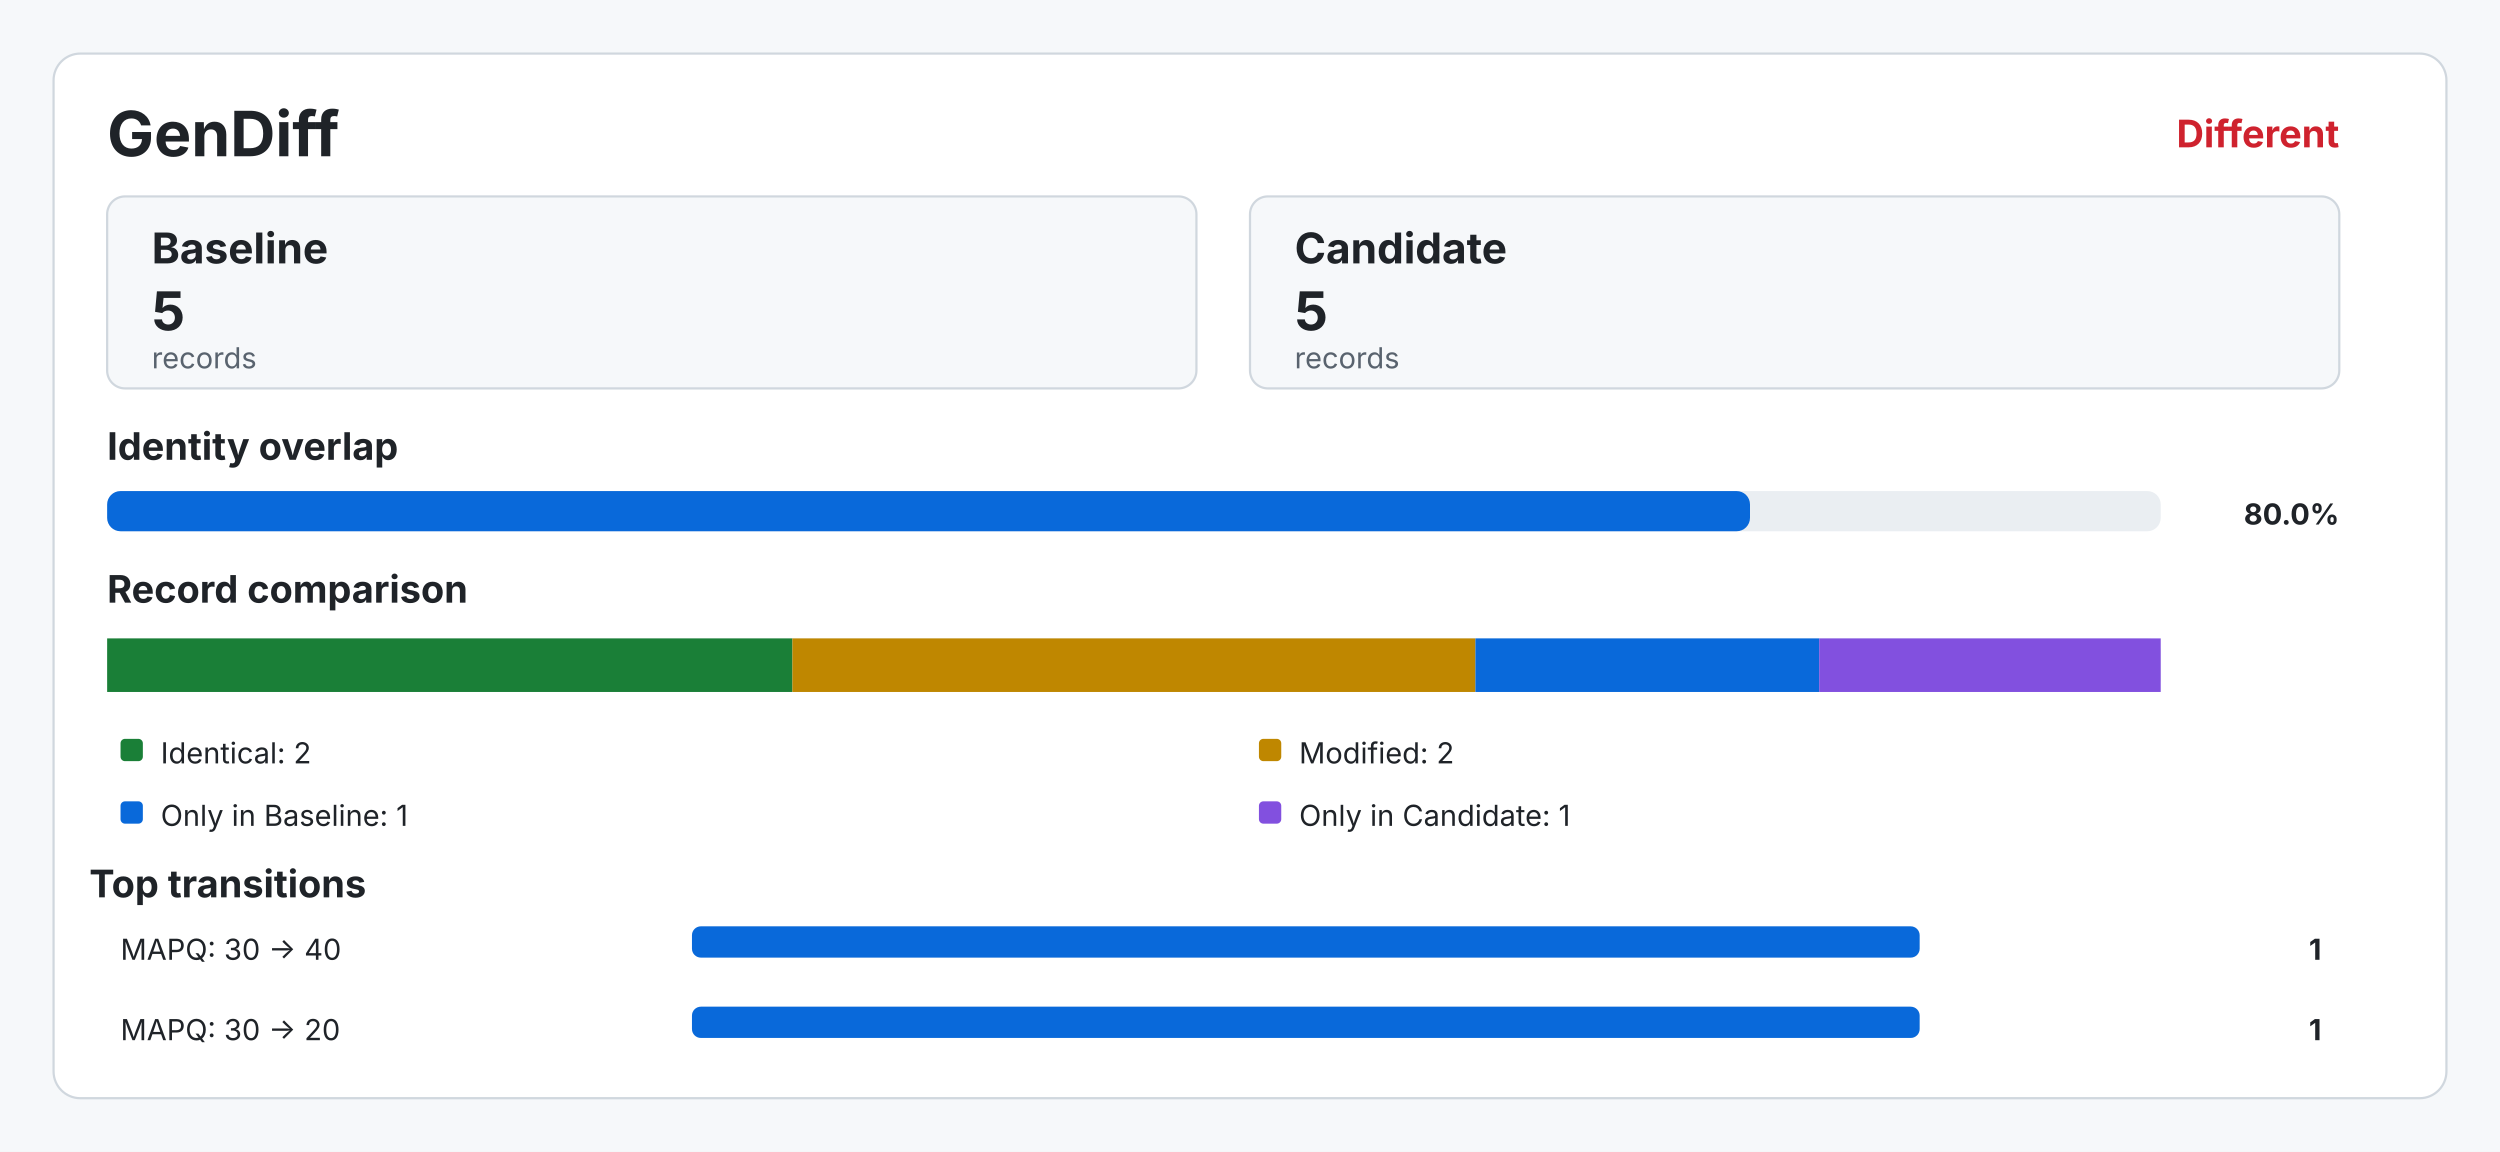
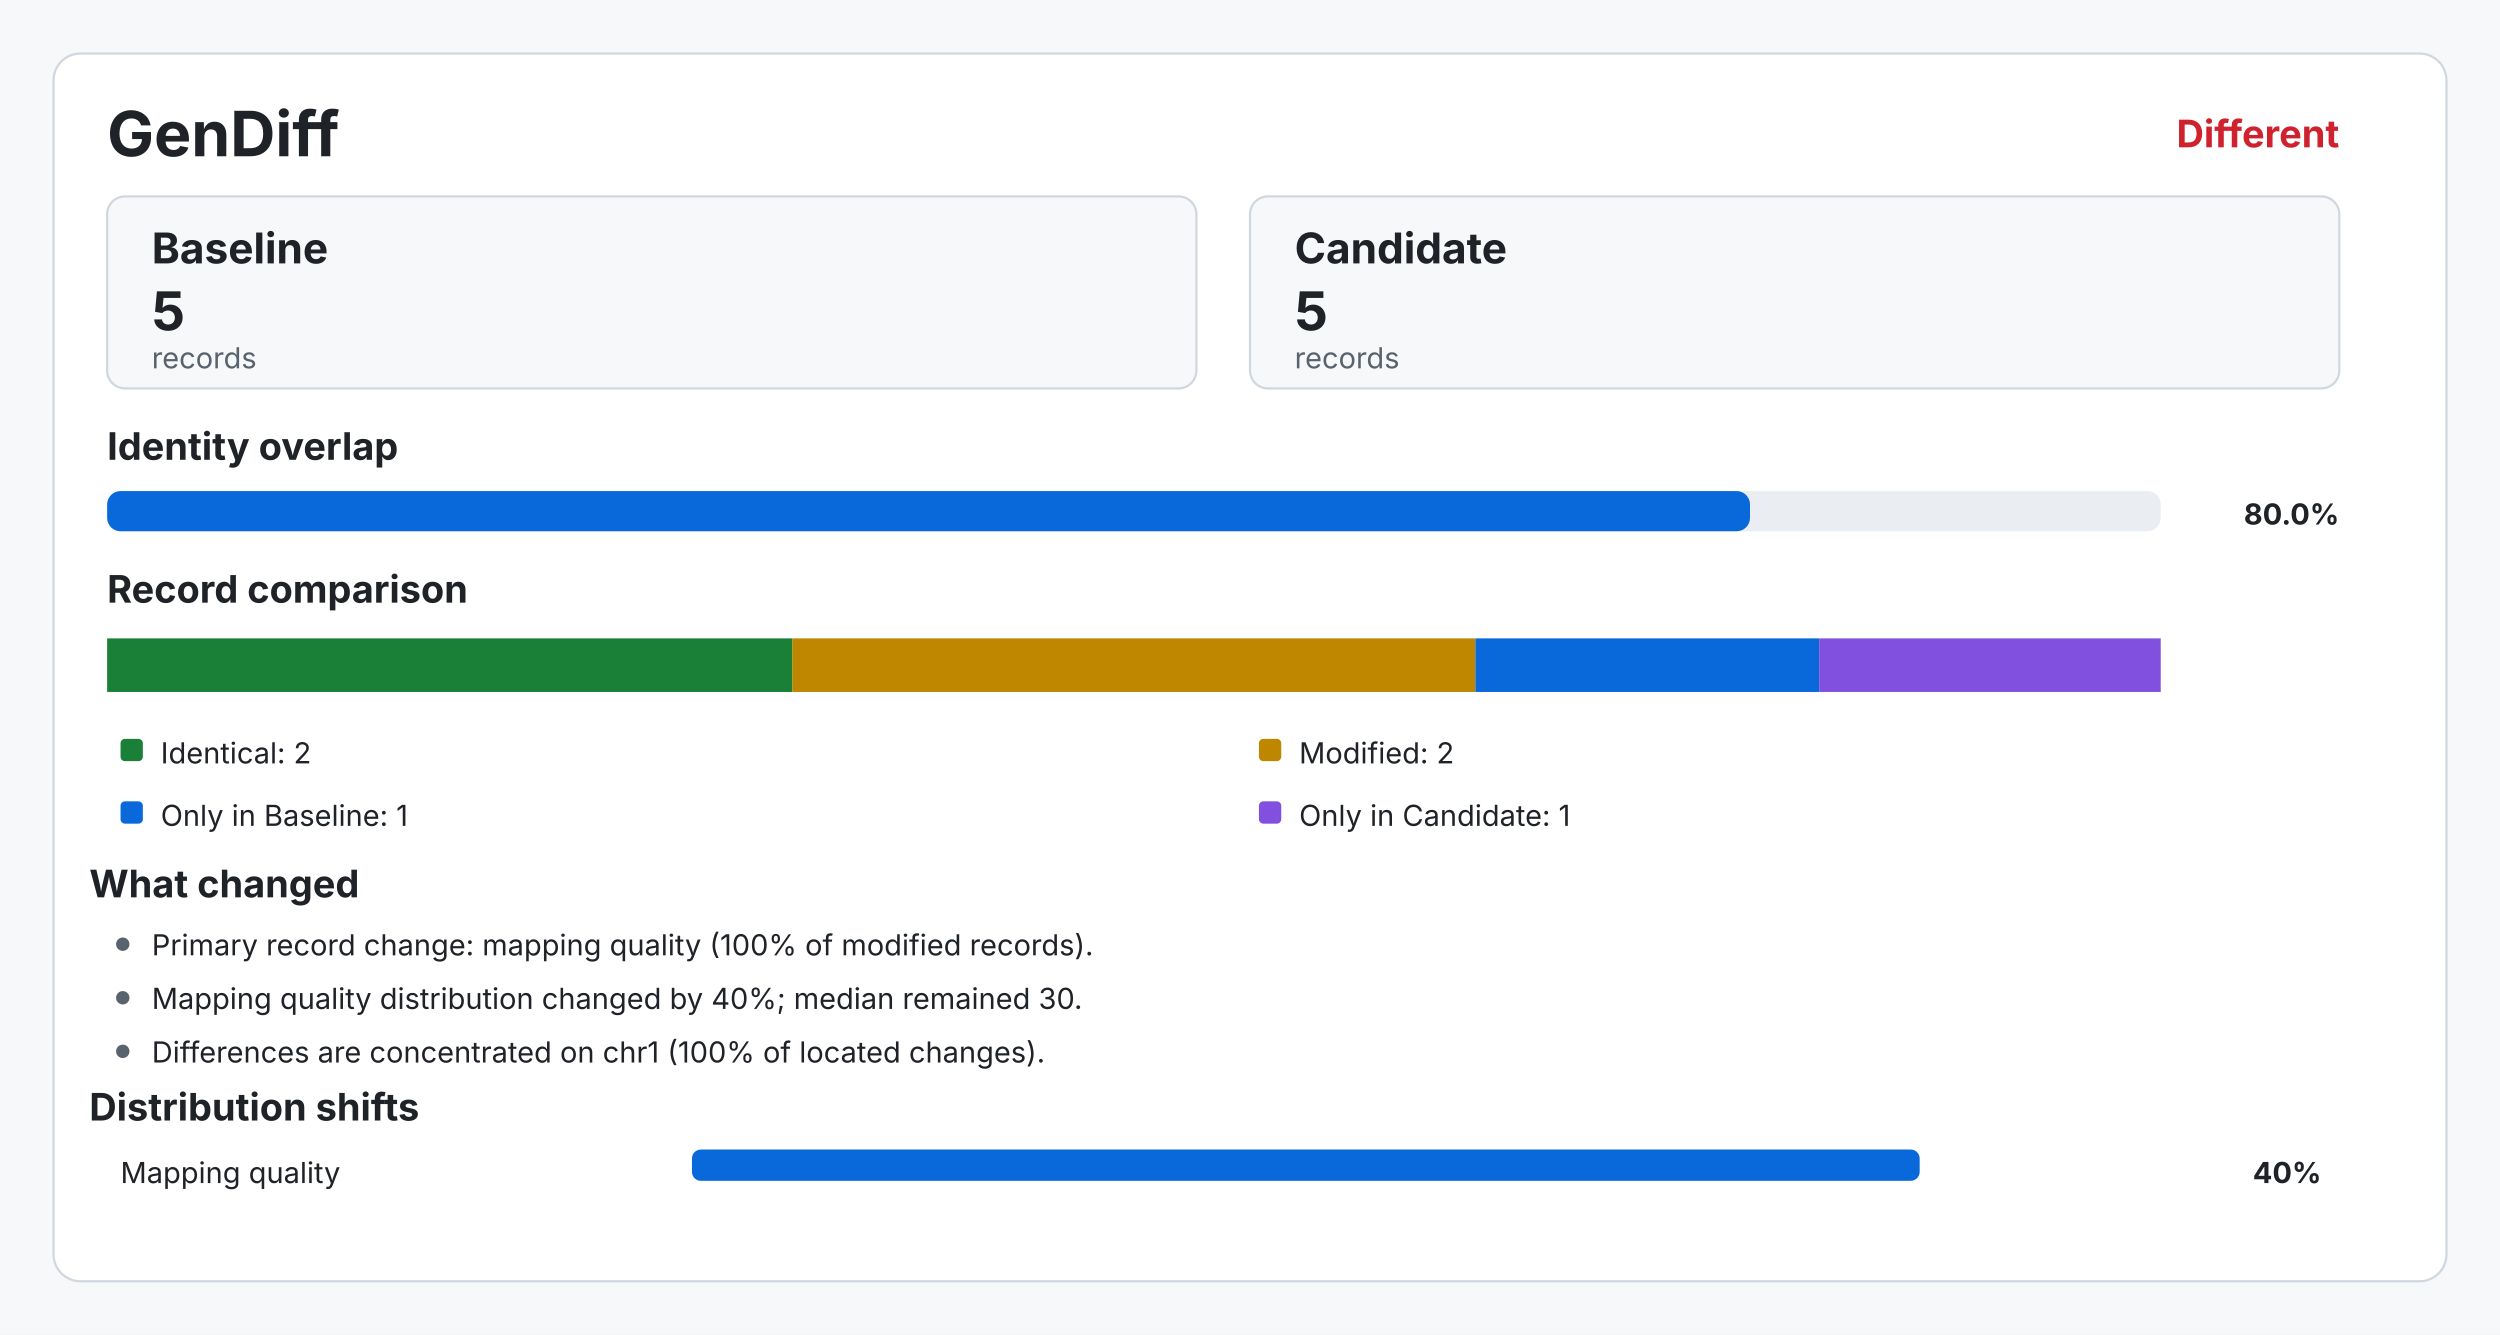
- <svg xmlns="http://www.w3.org/2000/svg" width="1120" height="516" viewBox="0 0 1120 516" role="img" aria-labelledby="title description">
+ <svg xmlns="http://www.w3.org/2000/svg" width="1120" height="598" viewBox="0 0 1120 598" role="img" aria-labelledby="title description">
  <style>text{font-family:-apple-system,BlinkMacSystemFont,"Segoe UI",sans-serif;fill:#1f2328}.title{font-size:28px;font-weight:700}.status{font-size:17px;font-weight:700}.sample{font-size:19px;font-weight:700}.count{font-size:24px;font-weight:700}.muted{font-size:13px;fill:#59636e}.section{font-size:17px;font-weight:700}.label{font-size:13px}.value{font-size:13px;font-weight:700;text-anchor:end}</style>
-   <rect width="1120" height="516" fill="#f6f8fa" />
-   <rect x="24" y="24" width="1072" height="468" rx="12" fill="#fff" stroke="#d0d7de" />
+   <rect width="1120" height="598" fill="#f6f8fa" />
+   <rect x="24" y="24" width="1072" height="550" rx="12" fill="#fff" stroke="#d0d7de" />
  <text x="48" y="70" class="title">GenDiff</text>
  <text x="1048" y="66" class="status" text-anchor="end" style="fill:#cf222e">Different</text>
  <rect x="48" y="88" width="488" height="86" rx="8" fill="#f6f8fa" stroke="#d0d7de" />
  <text x="68" y="118" class="sample">Baseline</text>
  <text x="68" y="148" class="count">5</text>
  <text x="68" y="165" class="muted">records</text>
  <rect x="560" y="88" width="488" height="86" rx="8" fill="#f6f8fa" stroke="#d0d7de" />
  <text x="580" y="118" class="sample">Candidate</text>
  <text x="580" y="148" class="count">5</text>
  <text x="580" y="165" class="muted">records</text>
  <text x="48" y="206" class="section">Identity overlap</text>
  <rect x="48" y="220" width="920" height="18" rx="6" fill="#eaeef2" />
  <rect x="48" y="220" width="736" height="18" rx="6" fill="#0969da" />
  <text x="1048" y="235" class="value">80.0%</text>
  <text x="48" y="270" class="section">Record comparison</text>
  <rect x="48" y="286" width="920" height="24" rx="6" fill="#eaeef2" />
  <rect x="48" y="286" width="307" height="24" fill="#1a7f37" />
  <rect x="355" y="286" width="306" height="24" fill="#bf8700" />
  <rect x="661" y="286" width="154" height="24" fill="#0969da" />
  <rect x="815" y="286" width="153" height="24" fill="#8250df" />
  <rect x="54" y="331" width="10" height="10" rx="2" fill="#1a7f37" />
  <text x="72" y="342" class="label">Identical: 2</text>
  <rect x="564" y="331" width="10" height="10" rx="2" fill="#bf8700" />
  <text x="582" y="342" class="label">Modified: 2</text>
  <rect x="54" y="359" width="10" height="10" rx="2" fill="#0969da" />
  <text x="72" y="370" class="label">Only in Baseline: 1</text>
  <rect x="564" y="359" width="10" height="10" rx="2" fill="#8250df" />
  <text x="582" y="370" class="label">Only in Candidate: 1</text>
-   <text x="40" y="402" class="section">Top transitions</text>
-   <text x="54" y="430" class="label">MAPQ: 30 → 40</text>
-   <rect x="310" y="415" width="550" height="14" rx="4" fill="#eaeef2" />
-   <rect x="310" y="415" width="550" height="14" rx="4" fill="#0969da" />
-   <text x="1040" y="430" class="value">1</text>
-   <text x="54" y="466" class="label">MAPQ: 30 → 20</text>
-   <rect x="310" y="451" width="550" height="14" rx="4" fill="#eaeef2" />
-   <rect x="310" y="451" width="550" height="14" rx="4" fill="#0969da" />
-   <text x="1040" y="466" class="value">1</text>
+   <text x="40" y="402" class="section">What changed</text>
+   <circle cx="55" cy="423" r="3" fill="#59636e" />
+   <text x="68" y="428" class="label">Primary record change: mapping quality (100% of modified records).</text>
+   <circle cx="55" cy="447" r="3" fill="#59636e" />
+   <text x="68" y="452" class="label">Mapping quality distribution changed by 40%; median remained 30.</text>
+   <circle cx="55" cy="471" r="3" fill="#59636e" />
+   <text x="68" y="476" class="label">Differences are concentrated on chr1 (100% of located changes).</text>
+   <text x="40" y="502" class="section">Distribution shifts</text>
+   <text x="54" y="530" class="label">Mapping quality</text>
+   <rect x="310" y="515" width="550" height="14" rx="4" fill="#eaeef2" />
+   <rect x="310" y="515" width="550" height="14" rx="4" fill="#0969da" />
+   <text x="1040" y="530" class="value">40%</text>
</svg>
